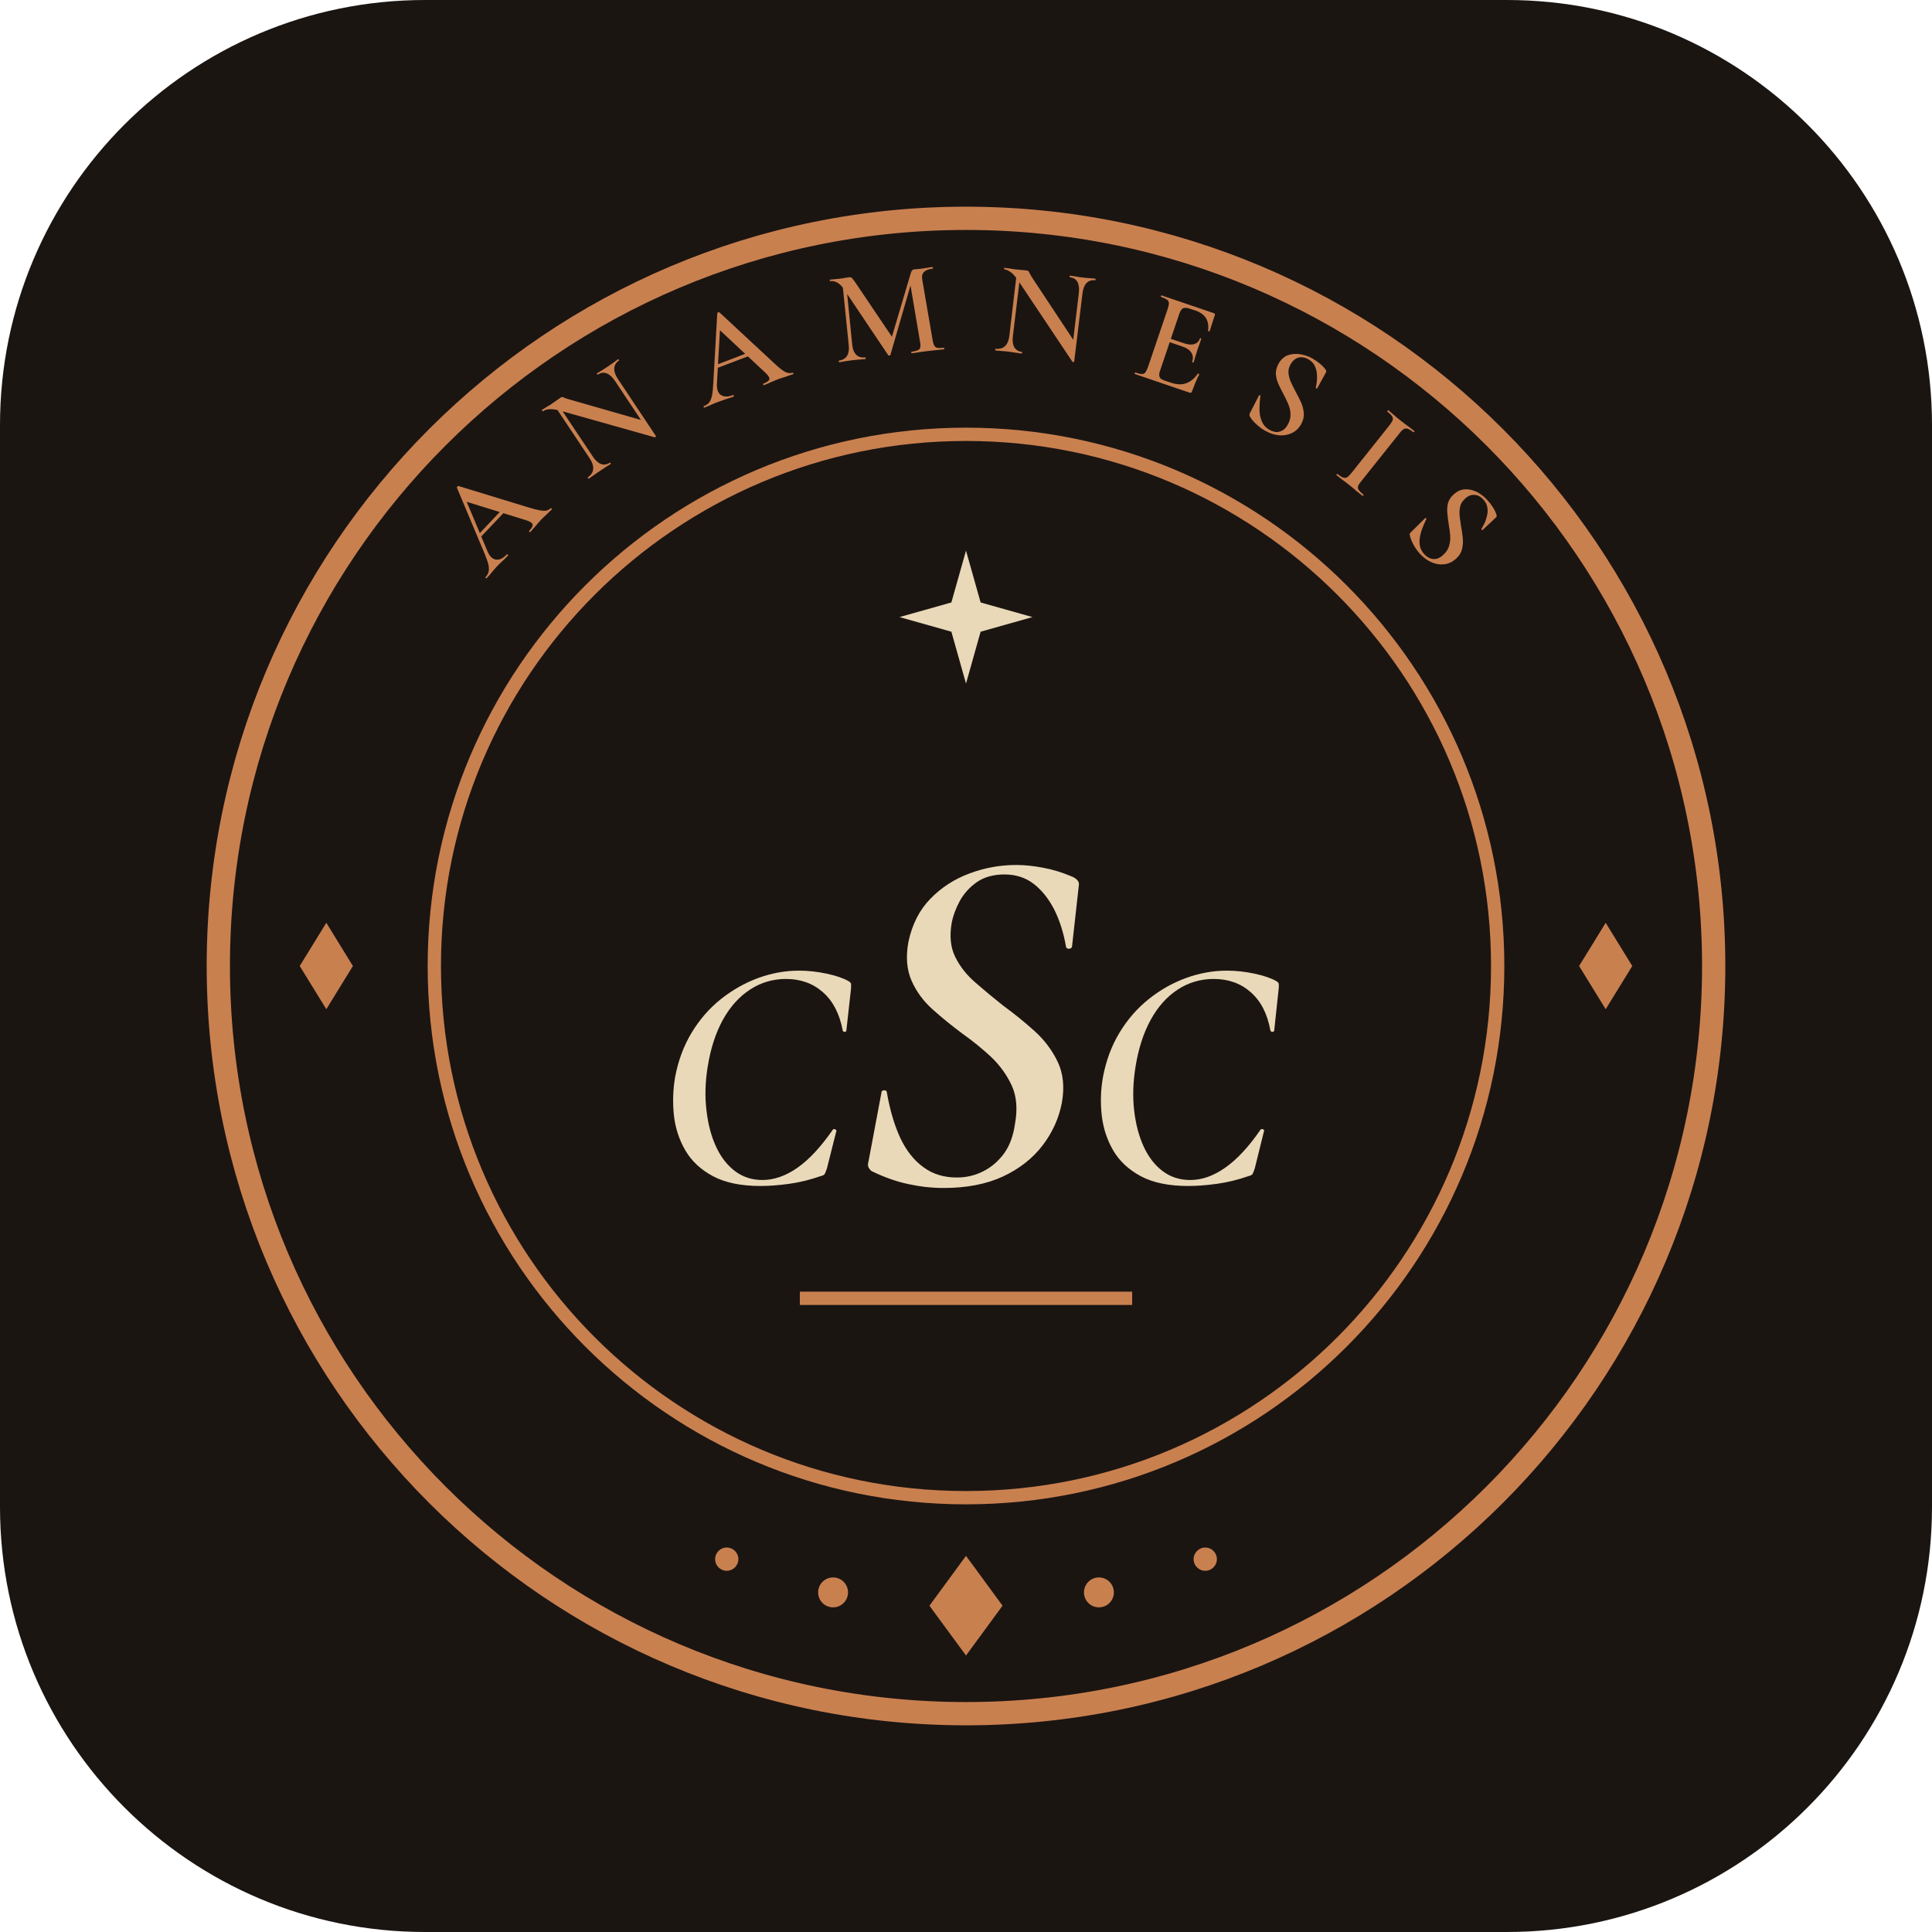
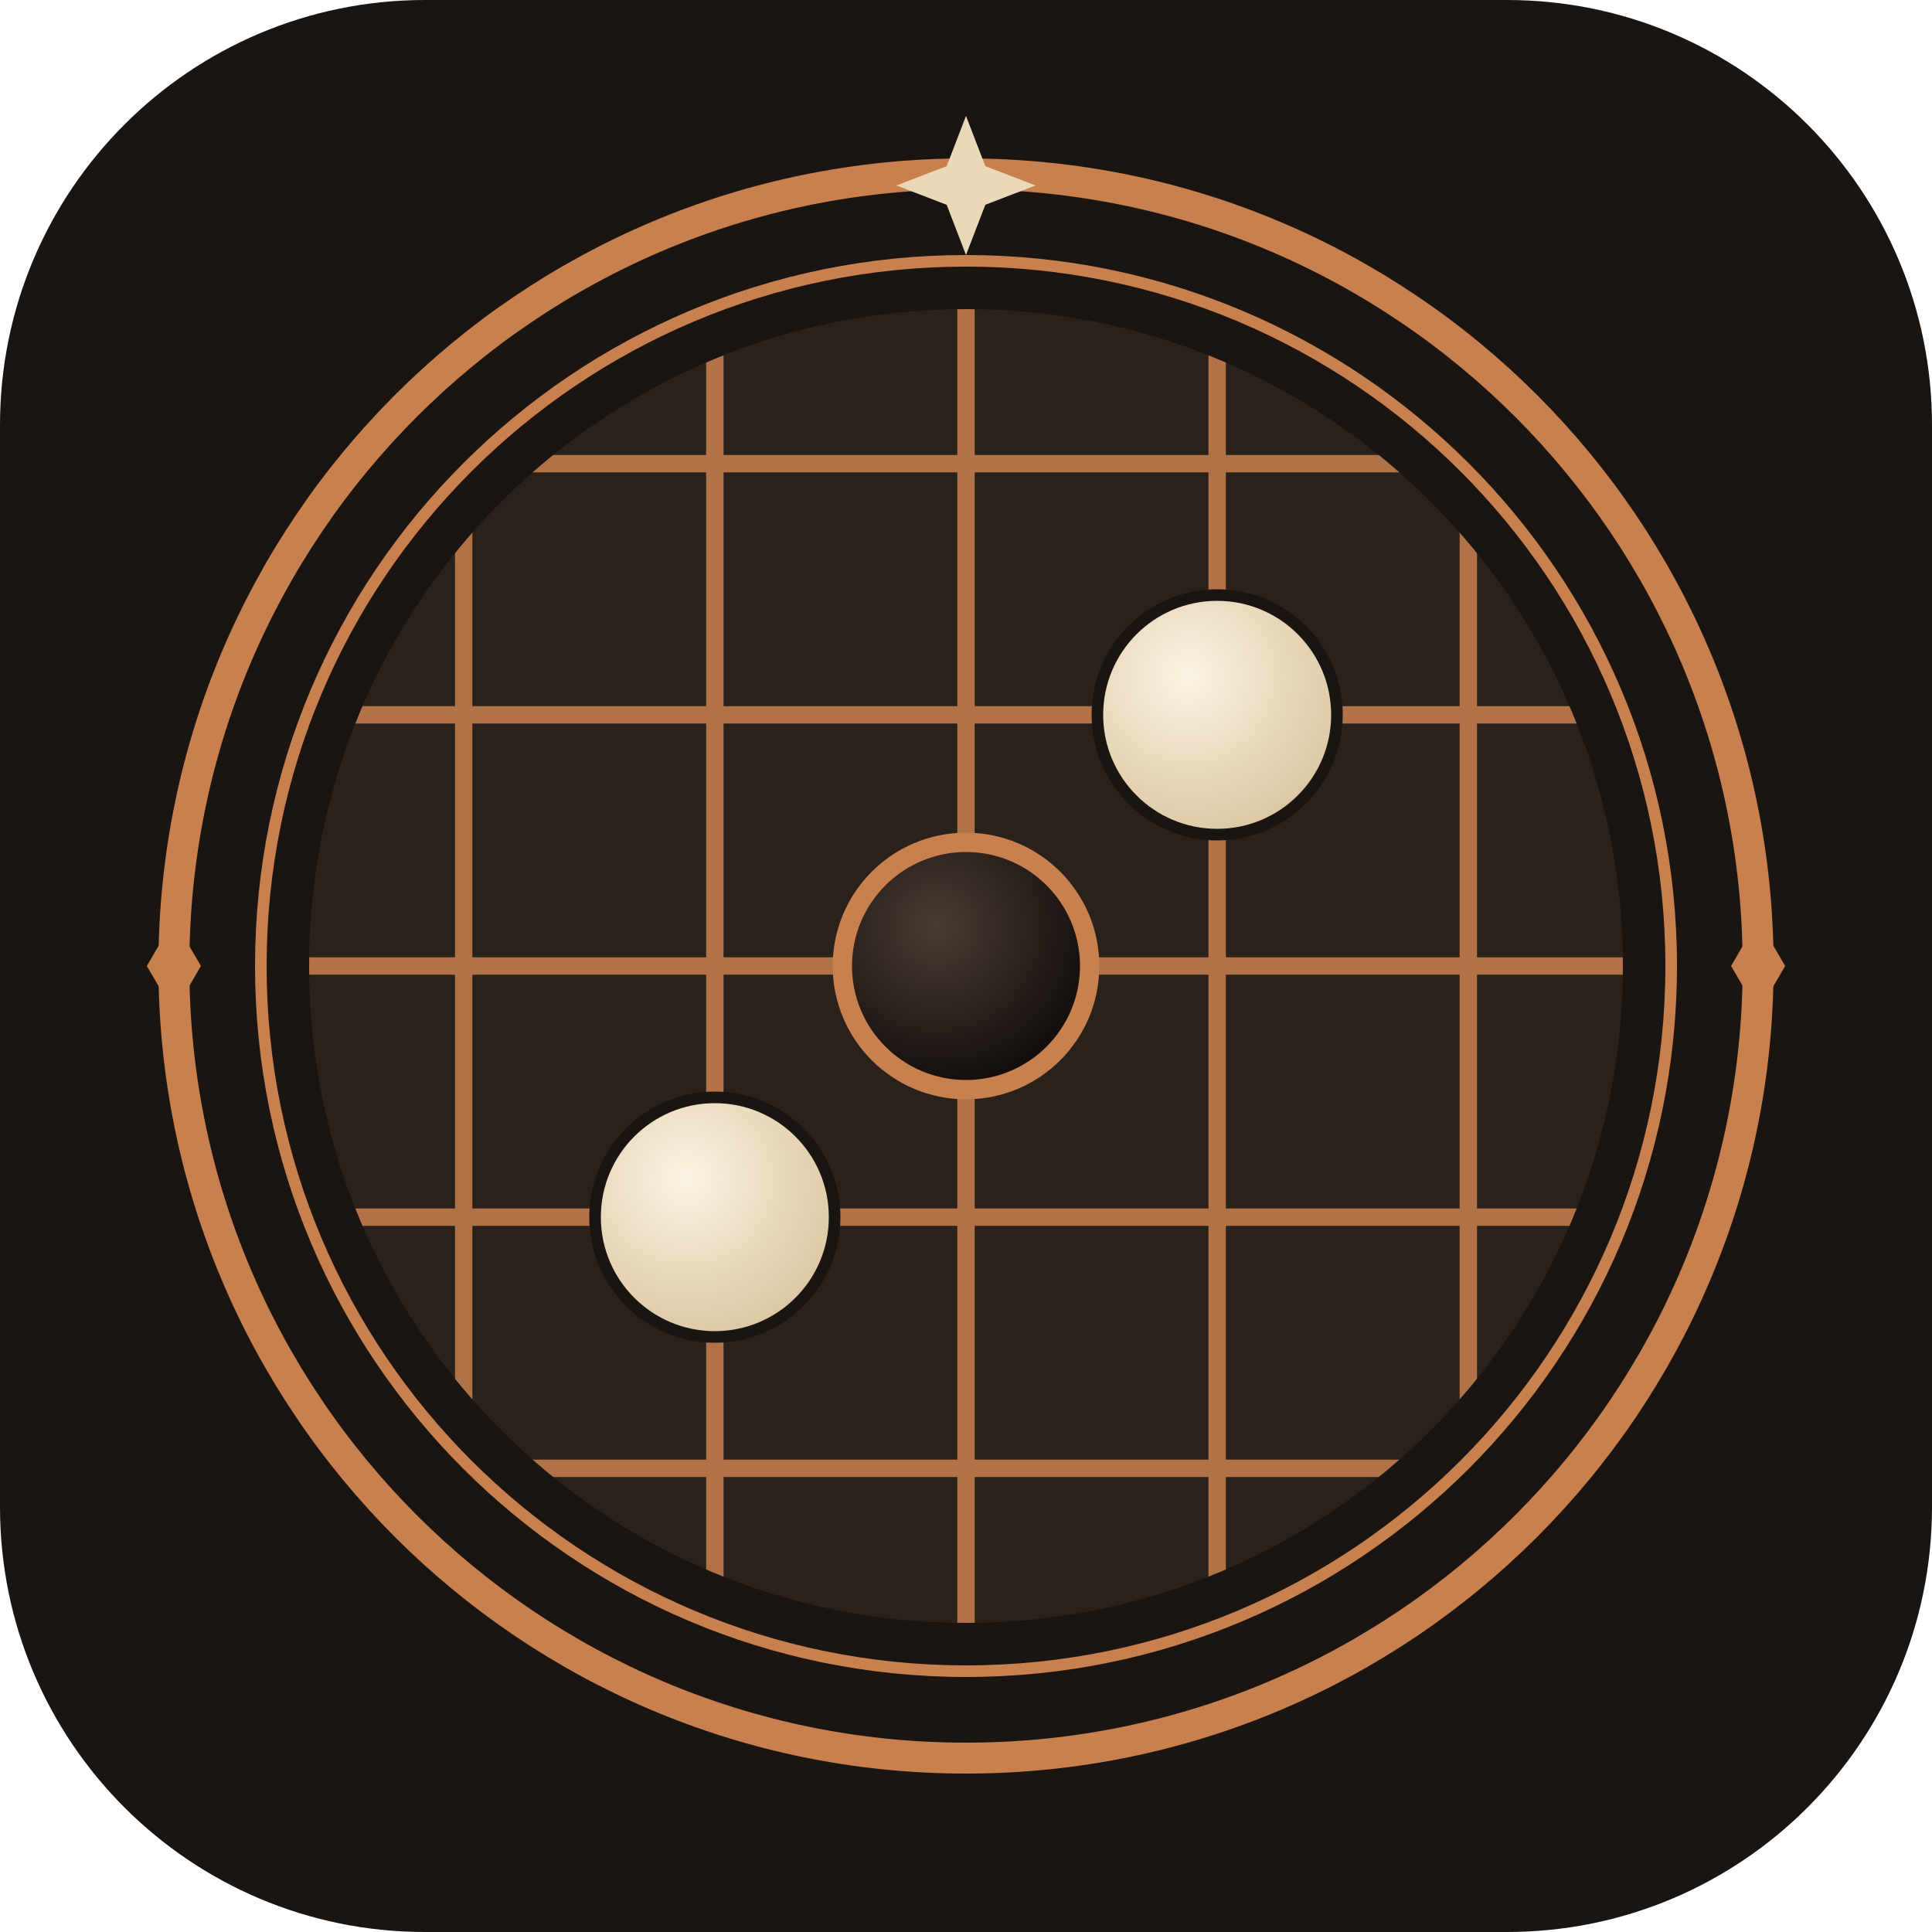
<svg xmlns="http://www.w3.org/2000/svg" viewBox="0 0 100 100">
  <rect width="100" height="100" rx="22" fill="#1B1512" />
-   <g transform="translate(7 7) scale(0.86)">
-     <circle cx="50" cy="50" r="48" fill="#1B1512" />
-     <circle cx="50" cy="50" r="45" fill="none" stroke="#C9804F" stroke-width="1.4" />
-     <circle cx="50" cy="50" r="32" fill="none" stroke="#C9804F" stroke-width="0.8" />
-     <path d="M20.72 24.26 20.64 24.05 22.18 22.42 22.37 22.52ZM25 22.45Q25.02 22.43 25.05 22.46Q25.09 22.49 25.07 22.52Q24.9 22.69 24.72 22.86Q24.53 23.03 24.37 23.2Q24.19 23.4 24.07 23.550Q23.94 23.7 23.78 23.88Q23.76 23.9 23.72 23.87Q23.69 23.83 23.71 23.81Q23.96 23.55 23.91 23.41Q23.87 23.27 23.46 23.15L19.85 22.03L19.68 21.42L21.19 25.02Q21.4 25.51 21.72 25.54Q22.04 25.58 22.36 25.23Q22.39 25.21 22.43 25.24Q22.46 25.27 22.43 25.3Q22.27 25.48 22.12 25.61Q21.97 25.74 21.76 25.96Q21.55 26.19 21.44 26.33Q21.33 26.47 21.15 26.66Q21.13 26.68 21.09 26.65Q21.06 26.62 21.08 26.6Q21.23 26.44 21.27 26.26Q21.31 26.09 21.25 25.82Q21.18 25.55 21 25.12L19.36 21.21Q19.35 21.18 19.39 21.14Q19.43 21.1 19.45 21.11L23.67 22.4Q24.08 22.53 24.33 22.57Q24.59 22.62 24.75 22.59Q24.9 22.55 25 22.45Z M27.36 19.46 25.23 16.26 25.41 16.15 27.54 19.34Q27.77 19.69 28.04 19.79Q28.3 19.88 28.56 19.71Q28.58 19.69 28.61 19.73Q28.63 19.77 28.61 19.79Q28.47 19.88 28.32 19.97Q28.17 20.07 27.99 20.19Q27.79 20.32 27.62 20.44Q27.45 20.56 27.3 20.67Q27.28 20.68 27.25 20.64Q27.22 20.6 27.24 20.59Q27.53 20.39 27.56 20.1Q27.59 19.81 27.36 19.46ZM31.34 18.11Q31.35 18.13 31.32 18.15Q31.29 18.18 31.27 18.18L25.59 16.58Q25.17 16.47 24.93 16.49Q24.7 16.5 24.54 16.61Q24.52 16.62 24.49 16.58Q24.46 16.54 24.48 16.53Q24.61 16.45 24.75 16.36Q24.89 16.28 25 16.21Q25.2 16.07 25.36 15.96Q25.52 15.84 25.6 15.79Q25.69 15.73 25.78 15.78Q25.87 15.83 26.16 15.91L30.66 17.2ZM29.05 14.67 31.34 18.11 31.03 18.03 28.87 14.78Q28.63 14.43 28.37 14.33Q28.11 14.23 27.84 14.41Q27.83 14.42 27.8 14.38Q27.77 14.34 27.79 14.33Q27.93 14.24 28.09 14.15Q28.25 14.05 28.43 13.93Q28.6 13.82 28.76 13.7Q28.92 13.58 29.06 13.48Q29.08 13.47 29.11 13.51Q29.13 13.55 29.11 13.56Q28.85 13.74 28.83 14.03Q28.81 14.31 29.05 14.67Z M34.92 14.05 34.95 13.83 37.04 13.03 37.16 13.2ZM39.56 14.29Q39.59 14.28 39.61 14.32Q39.62 14.37 39.59 14.38Q39.37 14.46 39.13 14.54Q38.89 14.61 38.67 14.69Q38.42 14.79 38.24 14.87Q38.07 14.96 37.84 15.04Q37.81 15.05 37.79 15.01Q37.78 14.96 37.81 14.95Q38.14 14.82 38.17 14.68Q38.19 14.53 37.88 14.25L35.11 11.66L35.23 11.04L35.01 14.94Q34.98 15.47 35.26 15.64Q35.53 15.81 35.97 15.64Q36.01 15.63 36.03 15.67Q36.05 15.72 36.01 15.73Q35.78 15.82 35.59 15.87Q35.4 15.93 35.11 16.04Q34.83 16.14 34.67 16.22Q34.5 16.3 34.26 16.39Q34.23 16.41 34.21 16.36Q34.19 16.32 34.22 16.3Q34.42 16.23 34.54 16.09Q34.65 15.95 34.71 15.68Q34.77 15.4 34.79 14.94L35.03 10.71Q35.04 10.68 35.09 10.66Q35.14 10.64 35.16 10.66L38.39 13.66Q38.7 13.96 38.91 14.11Q39.12 14.27 39.27 14.3Q39.42 14.34 39.56 14.29Z M42.94 12.61 42.55 8.78 42.77 8.77 43.15 12.59Q43.19 13.01 43.39 13.21Q43.59 13.41 43.93 13.37Q43.95 13.37 43.96 13.41Q43.97 13.46 43.94 13.47Q43.77 13.49 43.58 13.5Q43.4 13.52 43.17 13.54Q42.93 13.57 42.74 13.6Q42.55 13.64 42.37 13.66Q42.35 13.66 42.34 13.61Q42.34 13.57 42.36 13.56Q42.68 13.52 42.84 13.28Q42.99 13.03 42.94 12.61ZM48.67 12.79Q48.69 12.79 48.69 12.83Q48.7 12.88 48.68 12.88Q48.48 12.91 48.22 12.93Q47.97 12.96 47.69 12.99Q47.41 13.02 47.17 13.06Q46.93 13.1 46.73 13.12Q46.71 13.13 46.71 13.08Q46.7 13.03 46.72 13.03Q47.1 12.98 47.2 12.87Q47.3 12.75 47.23 12.41L46.62 8.8L46.9 8.21L45.45 13.22Q45.45 13.26 45.39 13.26Q45.34 13.27 45.32 13.24L42.65 9.26Q42.29 8.73 41.83 8.78Q41.81 8.79 41.8 8.74Q41.79 8.69 41.82 8.69Q41.97 8.67 42.14 8.66Q42.31 8.64 42.43 8.63Q42.61 8.61 42.74 8.58Q42.88 8.56 42.96 8.55Q43.07 8.53 43.14 8.6Q43.21 8.67 43.38 8.92L45.59 12.2L45.33 12.84L46.68 8.29Q46.71 8.19 46.76 8.13Q46.81 8.08 46.89 8.07Q46.96 8.06 47.05 8.06Q47.13 8.05 47.25 8.04Q47.49 8.01 47.66 7.98Q47.82 7.95 47.98 7.93Q48 7.93 48.01 7.98Q48.02 8.03 47.99 8.03Q47.63 8.07 47.47 8.23Q47.31 8.39 47.37 8.71L47.99 12.32Q48.03 12.55 48.09 12.66Q48.15 12.77 48.28 12.8Q48.42 12.82 48.67 12.79Z M52.61 12.07 53.06 8.25 53.28 8.29 52.82 12.1Q52.77 12.52 52.91 12.76Q53.05 13 53.36 13.04Q53.38 13.04 53.38 13.09Q53.37 13.14 53.35 13.14Q53.18 13.12 53 13.09Q52.83 13.06 52.61 13.03Q52.38 13 52.17 12.99Q51.96 12.97 51.78 12.95Q51.75 12.95 51.76 12.9Q51.76 12.85 51.79 12.85Q52.14 12.89 52.35 12.69Q52.56 12.49 52.61 12.07ZM56.51 13.63Q56.51 13.65 56.47 13.65Q56.43 13.65 56.41 13.64L53.13 8.73Q52.88 8.37 52.69 8.24Q52.5 8.1 52.31 8.07Q52.29 8.07 52.29 8.02Q52.3 7.97 52.32 7.98Q52.47 8 52.63 8.02Q52.79 8.05 52.93 8.07Q53.16 8.09 53.36 8.11Q53.56 8.13 53.66 8.14Q53.76 8.15 53.8 8.25Q53.84 8.34 54 8.6L56.58 12.5ZM57.01 9.52 56.51 13.63 56.33 13.36 56.79 9.5Q56.84 9.08 56.71 8.83Q56.57 8.58 56.25 8.55Q56.24 8.54 56.24 8.5Q56.25 8.45 56.26 8.45Q56.43 8.47 56.61 8.5Q56.79 8.54 57.01 8.56Q57.21 8.59 57.41 8.6Q57.61 8.61 57.78 8.63Q57.8 8.64 57.8 8.68Q57.79 8.73 57.77 8.73Q57.45 8.69 57.25 8.9Q57.06 9.1 57.01 9.52Z M63.45 15.49 60.16 14.37Q60.14 14.37 60.16 14.32Q60.17 14.28 60.19 14.28Q60.44 14.37 60.58 14.37Q60.71 14.38 60.79 14.28Q60.87 14.18 60.95 13.96L62.14 10.45Q62.21 10.23 62.21 10.11Q62.21 9.98 62.1 9.9Q61.99 9.82 61.74 9.73Q61.72 9.72 61.73 9.68Q61.75 9.63 61.77 9.64L64.92 10.71Q65 10.74 64.98 10.81L64.66 11.8Q64.65 11.81 64.61 11.8Q64.57 11.79 64.57 11.77Q64.63 11.31 64.44 11Q64.24 10.7 63.81 10.55L63.5 10.45Q63.31 10.38 63.19 10.39Q63.06 10.39 62.99 10.47Q62.91 10.55 62.85 10.71L61.68 14.17Q61.62 14.33 61.63 14.45Q61.64 14.56 61.71 14.64Q61.79 14.71 61.96 14.77L62.33 14.89Q62.84 15.07 63.24 14.93Q63.65 14.79 63.95 14.35Q63.96 14.33 64 14.35Q64.04 14.38 64.04 14.39Q63.93 14.59 63.81 14.88Q63.69 15.17 63.6 15.42Q63.56 15.53 63.45 15.49ZM63.61 13.64Q63.72 13.32 63.56 13.08Q63.41 12.84 62.98 12.7L61.92 12.34L61.99 12.14L63.06 12.5Q63.48 12.65 63.73 12.57Q63.99 12.5 64.08 12.23Q64.09 12.2 64.13 12.22Q64.17 12.23 64.16 12.25Q64.08 12.5 64.03 12.63Q63.98 12.77 63.93 12.91Q63.87 13.09 63.82 13.27Q63.77 13.46 63.7 13.67Q63.69 13.68 63.65 13.67Q63.6 13.65 63.61 13.64Z M69.54 13.78Q69.38 14.06 69.41 14.33Q69.44 14.61 69.57 14.89Q69.7 15.18 69.86 15.47Q70.03 15.78 70.17 16.09Q70.31 16.41 70.33 16.73Q70.36 17.05 70.17 17.39Q69.97 17.75 69.62 17.92Q69.28 18.09 68.86 18.06Q68.44 18.03 68 17.78Q67.81 17.68 67.62 17.52Q67.44 17.37 67.29 17.21Q67.15 17.05 67.08 16.92Q67.06 16.88 67.06 16.84Q67.06 16.8 67.08 16.74L67.63 15.67Q67.65 15.63 67.69 15.65Q67.73 15.67 67.72 15.7Q67.68 15.95 67.67 16.25Q67.65 16.55 67.69 16.83Q67.74 17.11 67.87 17.35Q68 17.58 68.26 17.73Q68.44 17.83 68.63 17.86Q68.83 17.88 69.02 17.78Q69.22 17.69 69.37 17.41Q69.55 17.09 69.53 16.77Q69.52 16.45 69.38 16.15Q69.25 15.84 69.09 15.55Q68.93 15.25 68.8 14.96Q68.67 14.67 68.65 14.37Q68.64 14.07 68.81 13.75Q69.03 13.37 69.37 13.24Q69.72 13.12 70.11 13.18Q70.5 13.24 70.84 13.43Q71.07 13.56 71.29 13.74Q71.5 13.91 71.63 14.09Q71.68 14.14 71.68 14.19Q71.68 14.23 71.66 14.28L71.14 15.23Q71.12 15.25 71.09 15.24Q71.05 15.23 71.05 15.2Q71.08 15.08 71.11 14.86Q71.14 14.63 71.12 14.37Q71.1 14.11 70.99 13.88Q70.88 13.64 70.6 13.48Q70.4 13.37 70.19 13.36Q69.99 13.36 69.83 13.46Q69.66 13.57 69.54 13.78Z M73.79 20.82Q73.64 21 73.6 21.12Q73.56 21.24 73.64 21.35Q73.71 21.46 73.92 21.63Q73.94 21.64 73.91 21.68Q73.88 21.72 73.86 21.7Q73.7 21.58 73.51 21.42Q73.33 21.26 73.09 21.07Q72.87 20.89 72.66 20.74Q72.46 20.59 72.3 20.46Q72.28 20.45 72.31 20.41Q72.34 20.37 72.36 20.39Q72.56 20.55 72.69 20.6Q72.83 20.65 72.93 20.59Q73.04 20.52 73.19 20.34L75.5 17.44Q75.64 17.26 75.68 17.14Q75.72 17.03 75.64 16.91Q75.56 16.79 75.36 16.63Q75.34 16.61 75.37 16.58Q75.4 16.54 75.42 16.55Q75.58 16.68 75.77 16.85Q75.96 17.02 76.18 17.19Q76.42 17.38 76.63 17.53Q76.83 17.68 76.98 17.8Q77 17.81 76.97 17.85Q76.94 17.89 76.92 17.87Q76.72 17.71 76.59 17.67Q76.45 17.62 76.34 17.69Q76.23 17.75 76.09 17.94Z M80.04 21.87Q79.8 22.08 79.74 22.35Q79.68 22.62 79.71 22.93Q79.75 23.24 79.8 23.57Q79.87 23.92 79.9 24.26Q79.93 24.61 79.85 24.92Q79.78 25.23 79.49 25.49Q79.18 25.77 78.8 25.82Q78.42 25.87 78.04 25.71Q77.65 25.55 77.3 25.17Q77.16 25.01 77.03 24.81Q76.9 24.61 76.82 24.41Q76.73 24.21 76.71 24.06Q76.7 24.02 76.71 23.98Q76.73 23.95 76.77 23.9L77.63 23.05Q77.66 23.02 77.69 23.05Q77.72 23.08 77.7 23.11Q77.59 23.34 77.48 23.62Q77.37 23.9 77.32 24.18Q77.27 24.46 77.32 24.72Q77.37 24.98 77.57 25.2Q77.71 25.36 77.88 25.44Q78.06 25.53 78.28 25.5Q78.49 25.47 78.72 25.26Q79 25.01 79.08 24.7Q79.17 24.39 79.14 24.06Q79.11 23.73 79.05 23.4Q79 23.07 78.97 22.75Q78.94 22.43 79.01 22.14Q79.09 21.85 79.36 21.61Q79.68 21.32 80.05 21.31Q80.42 21.3 80.77 21.48Q81.12 21.67 81.38 21.96Q81.56 22.15 81.71 22.39Q81.86 22.62 81.92 22.82Q81.95 22.89 81.94 22.94Q81.92 22.98 81.89 23.01L81.1 23.75Q81.07 23.77 81.04 23.75Q81.01 23.73 81.02 23.7Q81.08 23.59 81.19 23.39Q81.29 23.19 81.35 22.93Q81.42 22.68 81.38 22.42Q81.35 22.16 81.14 21.93Q80.98 21.75 80.79 21.68Q80.6 21.62 80.41 21.66Q80.22 21.7 80.04 21.87Z" fill="#C9804F" />
-     <polygon points="11.5,47.4 13.1,50 11.5,52.6 9.9,50" fill="#C9804F" />
-     <polygon points="88.5,47.4 90.1,50 88.5,52.6 86.9,50" fill="#C9804F" />
-     <polygon points="50,85.5 52.2,88.5 50,91.5 47.8,88.5" fill="#C9804F" />
-     <circle cx="42" cy="87.7" r="0.9" fill="#C9804F" />
-     <circle cx="58" cy="87.7" r="0.9" fill="#C9804F" />
-     <circle cx="35.6" cy="85.7" r="0.7" fill="#C9804F" />
-     <circle cx="64.4" cy="85.7" r="0.7" fill="#C9804F" />
-     <polygon points="50,25 50.88,28.12 54,29 50.88,29.88 50,33 49.12,29.88 46,29 49.12,28.12" fill="#EAD9B8" />
-     <path d="M37.63 63.24Q35.88 63.24 34.77 62.65Q33.67 62.06 33.11 61.1Q32.55 60.14 32.42 58.99Q32.3 57.84 32.49 56.7Q32.77 55.2 33.49 54.01Q34.21 52.82 35.25 51.99Q36.3 51.16 37.5 50.72Q38.71 50.28 39.95 50.28Q40.77 50.28 41.61 50.46Q42.45 50.64 42.91 50.9Q43.05 50.98 43.08 51.06Q43.09 51.14 43.08 51.36L42.8 53.88Q42.8 53.96 42.7 53.96Q42.59 53.96 42.58 53.88Q42.3 52.38 41.39 51.58Q40.49 50.78 39.16 50.78Q37.98 50.78 37 51.42Q36.02 52.06 35.36 53.25Q34.71 54.44 34.45 56.08Q34.23 57.46 34.38 58.69Q34.52 59.92 34.95 60.86Q35.38 61.8 36.09 62.34Q36.8 62.88 37.75 62.88Q38.8 62.88 39.86 62.14Q40.91 61.4 41.98 59.86Q42.03 59.78 42.12 59.83Q42.22 59.88 42.2 59.92L41.63 62.18Q41.55 62.42 41.5 62.51Q41.45 62.6 41.27 62.64Q40.3 62.98 39.36 63.11Q38.41 63.24 37.63 63.24Z M48.66 63.36Q47.61 63.36 46.55 63.13Q45.48 62.91 44.31 62.34Q44.2 62.25 44.13 62.11Q44.07 61.98 44.13 61.77L44.91 57.63Q44.91 57.48 45.08 57.48Q45.24 57.48 45.24 57.63Q45.52 59.22 46.05 60.36Q46.59 61.5 47.44 62.11Q48.27 62.73 49.45 62.73Q50.31 62.73 51.05 62.35Q51.78 61.98 52.3 61.27Q52.8 60.57 52.95 59.49Q53.19 58.17 52.76 57.21Q52.32 56.25 51.52 55.48Q50.7 54.72 49.77 54.06Q48.84 53.37 48 52.62Q47.16 51.87 46.73 50.9Q46.29 49.92 46.53 48.57Q46.86 46.98 47.85 45.96Q48.84 44.94 50.21 44.43Q51.57 43.92 53.02 43.92Q53.79 43.92 54.66 44.09Q55.53 44.25 56.43 44.64Q56.85 44.85 56.79 45.15L56.38 48.84Q56.34 48.96 56.19 48.96Q56.04 48.96 56.02 48.84Q55.8 47.58 55.31 46.6Q54.81 45.63 54.08 45.06Q53.34 44.49 52.32 44.49Q51.33 44.49 50.67 44.94Q50.02 45.39 49.64 46.06Q49.27 46.74 49.14 47.4Q48.93 48.6 49.35 49.45Q49.77 50.31 50.57 51Q51.36 51.69 52.23 52.38Q53.22 53.1 54.12 53.91Q55.02 54.72 55.52 55.77Q56.02 56.82 55.77 58.23Q55.5 59.64 54.6 60.81Q53.7 61.98 52.22 62.67Q50.73 63.36 48.66 63.36Z M63.38 63.24Q61.62 63.24 60.52 62.65Q59.42 62.06 58.86 61.1Q58.3 60.14 58.17 58.99Q58.04 57.84 58.24 56.7Q58.52 55.2 59.24 54.01Q59.96 52.82 61 51.99Q62.04 51.16 63.25 50.72Q64.46 50.28 65.7 50.28Q66.52 50.28 67.36 50.46Q68.2 50.64 68.66 50.9Q68.8 50.98 68.82 51.06Q68.84 51.14 68.82 51.36L68.55 53.88Q68.55 53.96 68.44 53.96Q68.34 53.96 68.32 53.88Q68.05 52.38 67.14 51.58Q66.24 50.78 64.91 50.78Q63.72 50.78 62.74 51.42Q61.76 52.06 61.11 53.25Q60.46 54.44 60.2 56.08Q59.98 57.46 60.12 58.69Q60.26 59.92 60.69 60.86Q61.12 61.8 61.83 62.34Q62.54 62.88 63.5 62.88Q64.55 62.88 65.6 62.14Q66.66 61.4 67.72 59.86Q67.78 59.78 67.88 59.83Q67.97 59.88 67.94 59.92L67.38 62.18Q67.3 62.42 67.25 62.51Q67.2 62.6 67.02 62.64Q66.05 62.98 65.1 63.11Q64.16 63.24 63.38 63.24Z" fill="#EAD9B8" />
-     <path d="M40 70 H60" fill="none" stroke="#C9804F" stroke-width="0.8" />
+   <defs>
+     <clipPath id="c">
+       <circle cx="50" cy="50" r="34" />
+     </clipPath>
+     <radialGradient id="bs" cx="38%" cy="34%" r="70%">
+       <stop offset="0" stop-color="#4a3c33" />
+       <stop offset="1" stop-color="#0f0b09" />
+     </radialGradient>
+     <radialGradient id="ws" cx="38%" cy="34%" r="75%">
+       <stop offset="0" stop-color="#fbf3e2" />
+       <stop offset="1" stop-color="#d9c39c" />
+     </radialGradient>
+   </defs>
+   <circle cx="50" cy="50" r="41" fill="none" stroke="#C9804F" stroke-width="1.6" />
+   <circle cx="50" cy="50" r="36.5" fill="none" stroke="#C9804F" stroke-width="0.6" />
+   <polygon points="9,47.6 10.4,50 9,52.4 7.6,50" fill="#C9804F" />
+   <polygon points="91,47.6 92.4,50 91,52.4 89.6,50" fill="#C9804F" />
+   <polygon points="50,6 51,8.6 53.6,9.6 51,10.6 50,13.2 49,10.6 46.4,9.6 49,8.6" fill="#EAD9B8" />
+   <g clip-path="url(#c)">
+     <circle cx="50" cy="50" r="34" fill="#2a211b" />
+     <g stroke="#C9804F" stroke-width="0.9" opacity=".85">
+       <line x1="24" y1="14" x2="24" y2="86" />
+       <line x1="14" y1="24" x2="86" y2="24" />
+       <line x1="37" y1="14" x2="37" y2="86" />
+       <line x1="14" y1="37" x2="86" y2="37" />
+       <line x1="50" y1="14" x2="50" y2="86" />
+       <line x1="14" y1="50" x2="86" y2="50" />
+       <line x1="63" y1="14" x2="63" y2="86" />
+       <line x1="14" y1="63" x2="86" y2="63" />
+       <line x1="76" y1="14" x2="76" y2="86" />
+       <line x1="14" y1="76" x2="86" y2="76" />
+     </g>
+     <circle cx="24" cy="24" r="1.4" fill="#C9804F" />
+     <circle cx="76" cy="24" r="1.4" fill="#C9804F" />
+     <circle cx="24" cy="76" r="1.4" fill="#C9804F" />
+     <circle cx="76" cy="76" r="1.4" fill="#C9804F" />
  </g>
+   <circle cx="63" cy="37" r="6.2" fill="url(#ws)" stroke="#1B1512" stroke-width=".6" />
+   <circle cx="50" cy="50" r="6.4" fill="url(#bs)" stroke="#C9804F" stroke-width="1" />
+   <circle cx="37" cy="63" r="6.2" fill="url(#ws)" stroke="#1B1512" stroke-width=".6" />
</svg>
